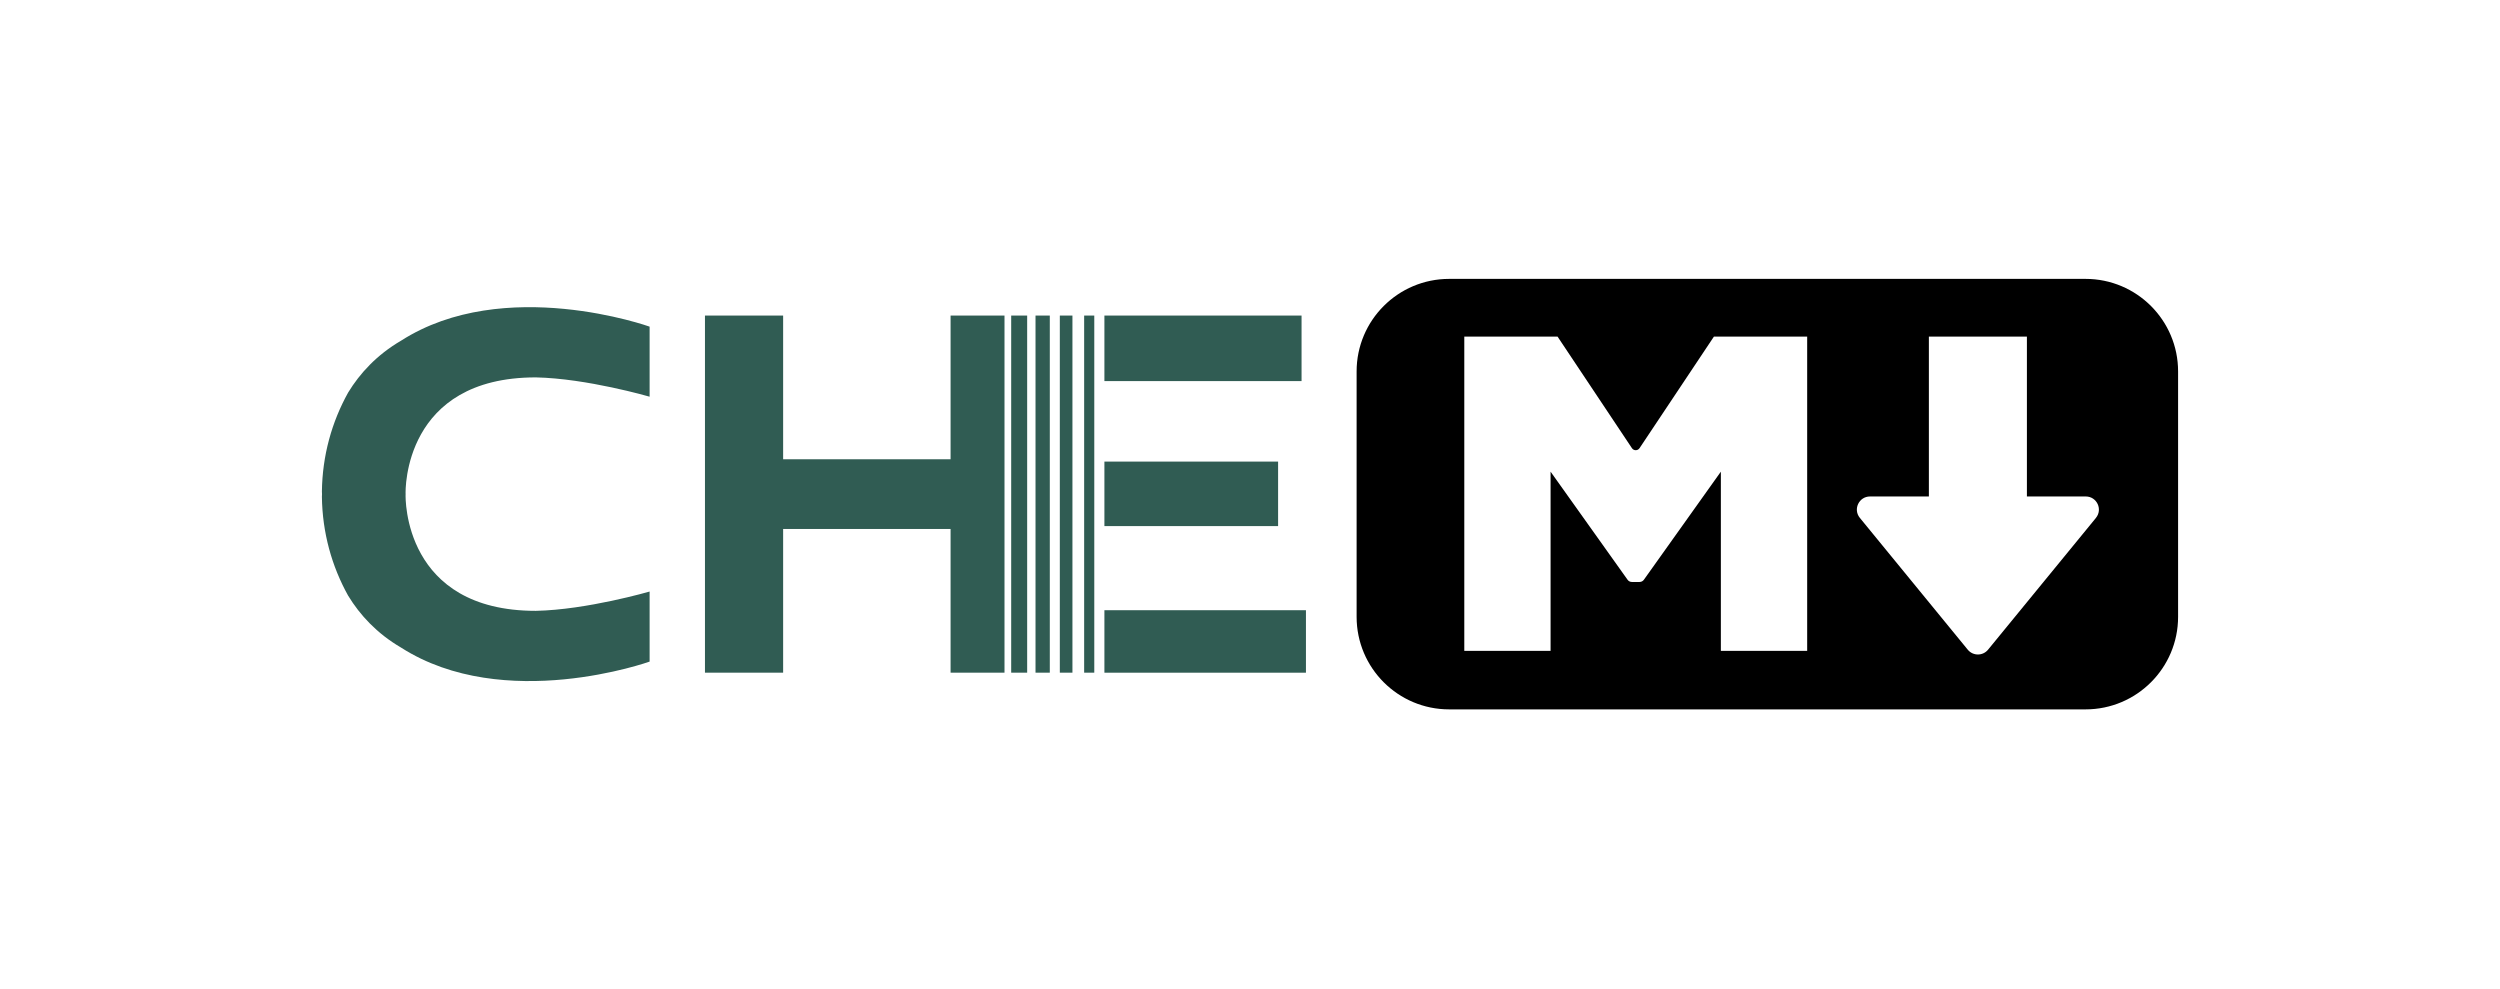
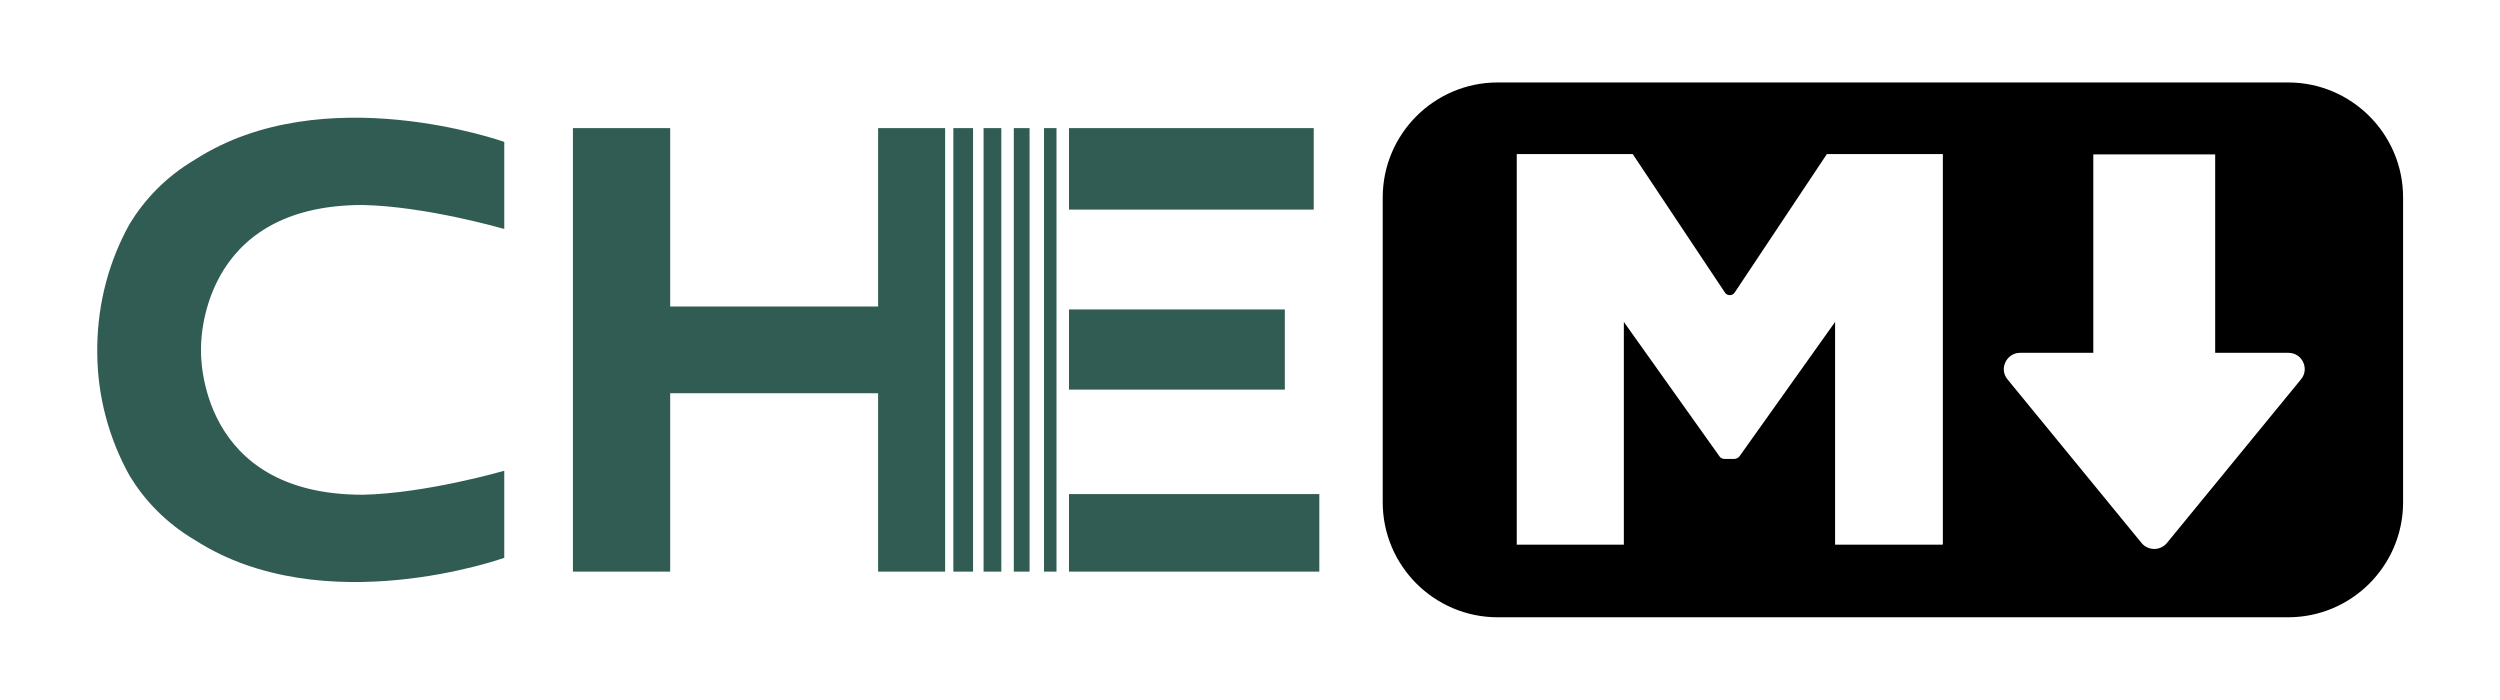
- <svg xmlns="http://www.w3.org/2000/svg" id="_图层_1" width="945.37" height="373.71" viewBox="0 0 945.37 373.71">
-   <path d="M788.64,105.46h-240.64c-19.33,0-35,15.67-35,35v92.79c0,19.33,15.67,35,35,35h240.64c19.33,0,35-15.67,35-35v-92.79c0-19.33-15.67-35-35-35ZM683.37,246.12h-32.63v-67.76l-29.11,40.87c-.38.53-.98.84-1.63.84h-2.91c-.65,0-1.26-.31-1.63-.84l-29.11-40.87v67.76h-32.63v-118.83h35.27l28.12,42.18c.68,1.03,2.19,1.03,2.88,0l28.12-42.18h35.27v118.83ZM792.58,195.84l-40.8,49.84c-1.98,2.42-5.69,2.42-7.68,0l-40.8-49.84c-2.65-3.24-.35-8.1,3.84-8.1h22.26v-60.45h37.07v60.45h22.26c4.18,0,6.49,4.86,3.84,8.1Z" />
-   <rect x="409.97" y="119.33" width="3.83" height="135.04" style="fill:#305c53;" />
-   <rect x="382.38" y="119.33" width="6.04" height="135.04" style="fill:#305c53;" />
-   <rect x="391.58" y="119.33" width="5.4" height="135.04" style="fill:#305c53;" />
-   <rect x="400.77" y="119.33" width="4.77" height="135.04" style="fill:#305c53;" />
-   <polygon points="379.85 254.37 379.85 119.33 359.46 119.33 359.46 173.67 296.14 173.67 296.14 119.33 266.58 119.33 266.58 186.85 266.58 254.37 296.14 254.37 296.14 200.03 359.46 200.03 359.46 254.37 379.85 254.37" style="fill:#305c53;" />
-   <rect x="417.63" y="230.75" width="76.21" height="23.63" style="fill:#305c53;" />
-   <rect x="417.63" y="119.33" width="74.55" height="24.78" style="fill:#305c53;" />
-   <rect x="417.63" y="174.55" width="65.68" height="24.39" style="fill:#305c53;" />
-   <path d="M153.38,186.85c-.1,1.55-.71,44.14,49.22,44.14,19.32-.39,43.05-7.3,43.05-7.3v26.49s-54.95,19.68-93.98-5.29c-9.19-5.37-15.58-12.35-20-19.61-.02,0-.02-.01-.02-.02-6.18-11.1-9.76-23.85-9.92-37.42.02-.64.04-.99.04-.99,0,0-.02-.35-.04-.99.16-13.57,3.74-26.32,9.92-37.42,0-.01,0-.02.01-.02,4.43-7.25,10.82-14.23,20.01-19.6,39.03-24.98,93.98-5.3,93.98-5.3v26.49s-23.73-6.91-43.05-7.3c-49.93,0-49.32,42.59-49.22,44.14Z" style="fill:#305c53;" />
+ <svg xmlns="http://www.w3.org/2000/svg" id="_图层_1" version="1.1" viewBox="0 0 761 213">
+   <defs>
+     <style>
+       .st0 {
+         fill: #305c53;
+       }
+     </style>
+   </defs>
+   <path d="M696.5,25.1h-240.6c-19.3,0-35,15.7-35,35v92.8c0,19.3,15.7,35,35,35h240.6c19.3,0,35-15.7,35-35V60.1c0-19.3-15.7-35-35-35ZM591.2,165.8h-32.6v-67.8l-29.1,40.9c-.4.5-1,.8-1.6.8h-2.9c-.7,0-1.3-.3-1.6-.8l-29.1-40.9v67.8h-32.6V46.9h35.3l28.1,42.2c.7,1,2.2,1,2.9,0l28.1-42.2h35.3v118.8h0ZM700.4,115.5l-40.8,49.8c-2,2.4-5.7,2.4-7.7,0l-40.8-49.8c-2.7-3.2-.3-8.1,3.8-8.1h22.3v-60.4h37.1v60.4h22.3c4.2,0,6.5,4.9,3.8,8.1h0Z" />
+   <rect class="st0" x="317.8" y="39" width="3.8" height="135" />
+   <rect class="st0" x="290.2" y="39" width="6" height="135" />
+   <rect class="st0" x="299.4" y="39" width="5.4" height="135" />
+   <rect class="st0" x="308.6" y="39" width="4.8" height="135" />
+   <polygon class="st0" points="287.7 174 287.7 39 267.3 39 267.3 93.3 204 93.3 204 39 174.4 39 174.4 106.5 174.4 174 204 174 204 119.7 267.3 119.7 267.3 174 287.7 174" />
+   <rect class="st0" x="325.4" y="150.4" width="76.2" height="23.6" />
+   <rect class="st0" x="325.4" y="39" width="74.5" height="24.8" />
+   <rect class="st0" x="325.4" y="94.2" width="65.7" height="24.4" />
+   <path class="st0" d="M61.2,106.5c-.1,1.6-.7,44.1,49.2,44.1,19.3-.4,43.1-7.3,43.1-7.3v26.5s-54.9,19.7-94-5.3c-9.2-5.4-15.6-12.4-20-19.6,0,0,0,0,0,0-6.2-11.1-9.8-23.9-9.9-37.4,0-.6,0-1,0-1,0,0,0-.4,0-1,.2-13.6,3.7-26.3,9.9-37.4,0,0,0,0,0,0,4.4-7.2,10.8-14.2,20-19.6,39-25,94-5.3,94-5.3v26.5s-23.7-6.9-43.1-7.3c-49.9,0-49.3,42.6-49.2,44.1h0Z" />
</svg>
